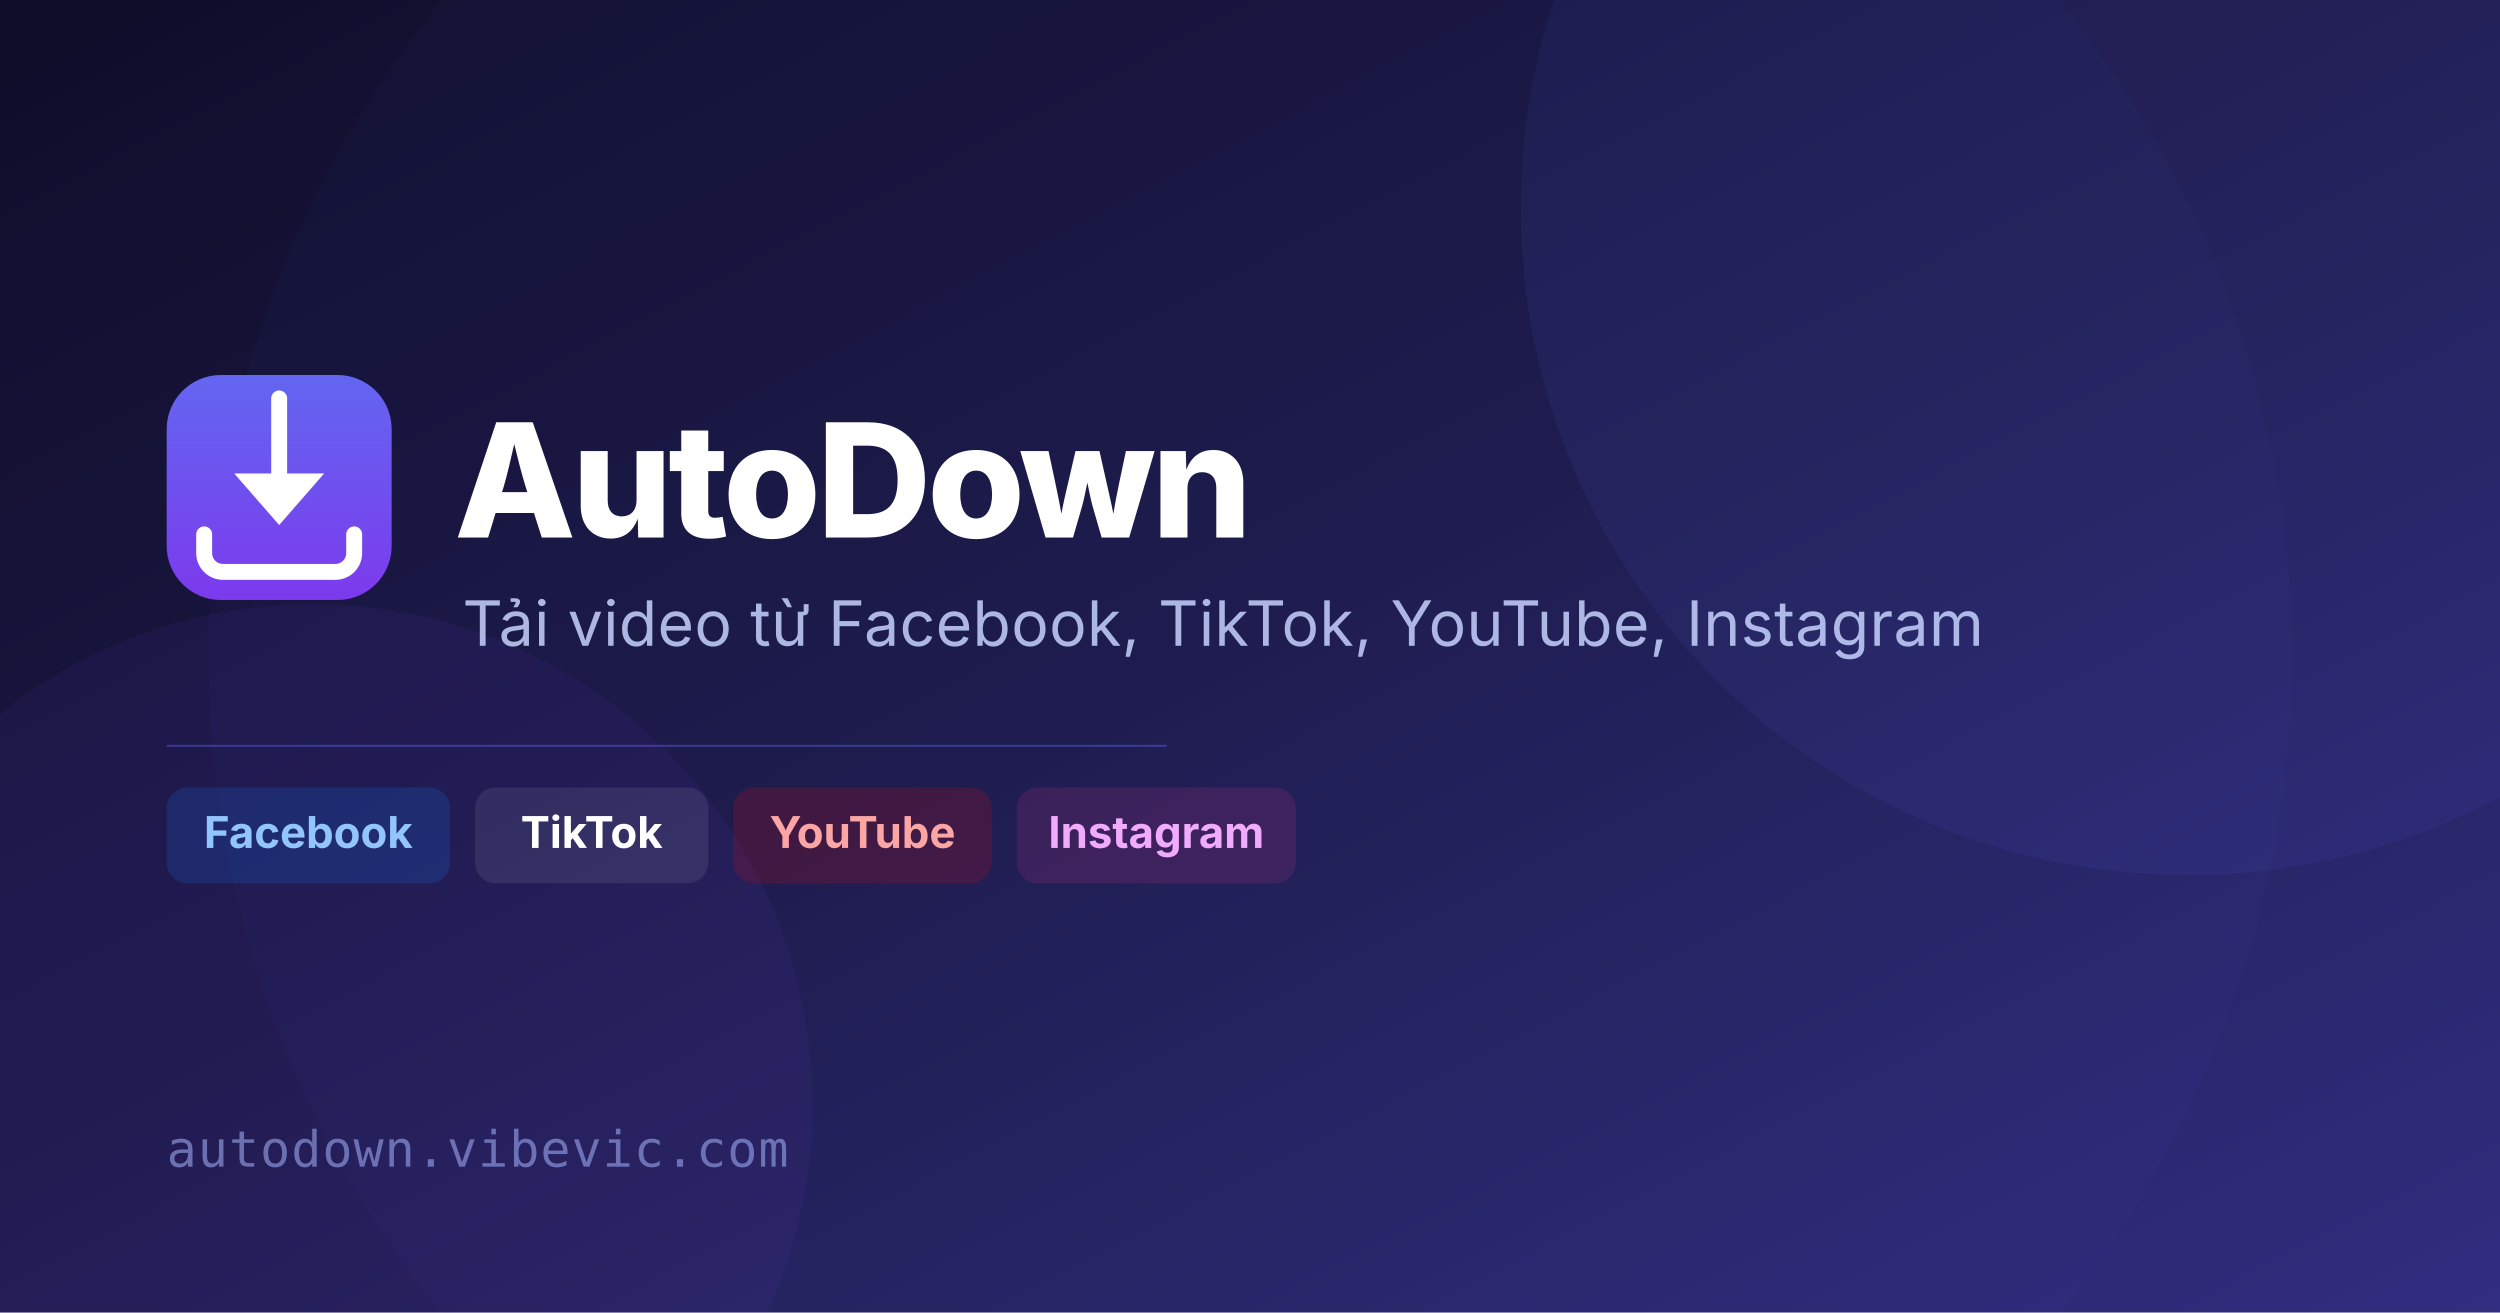
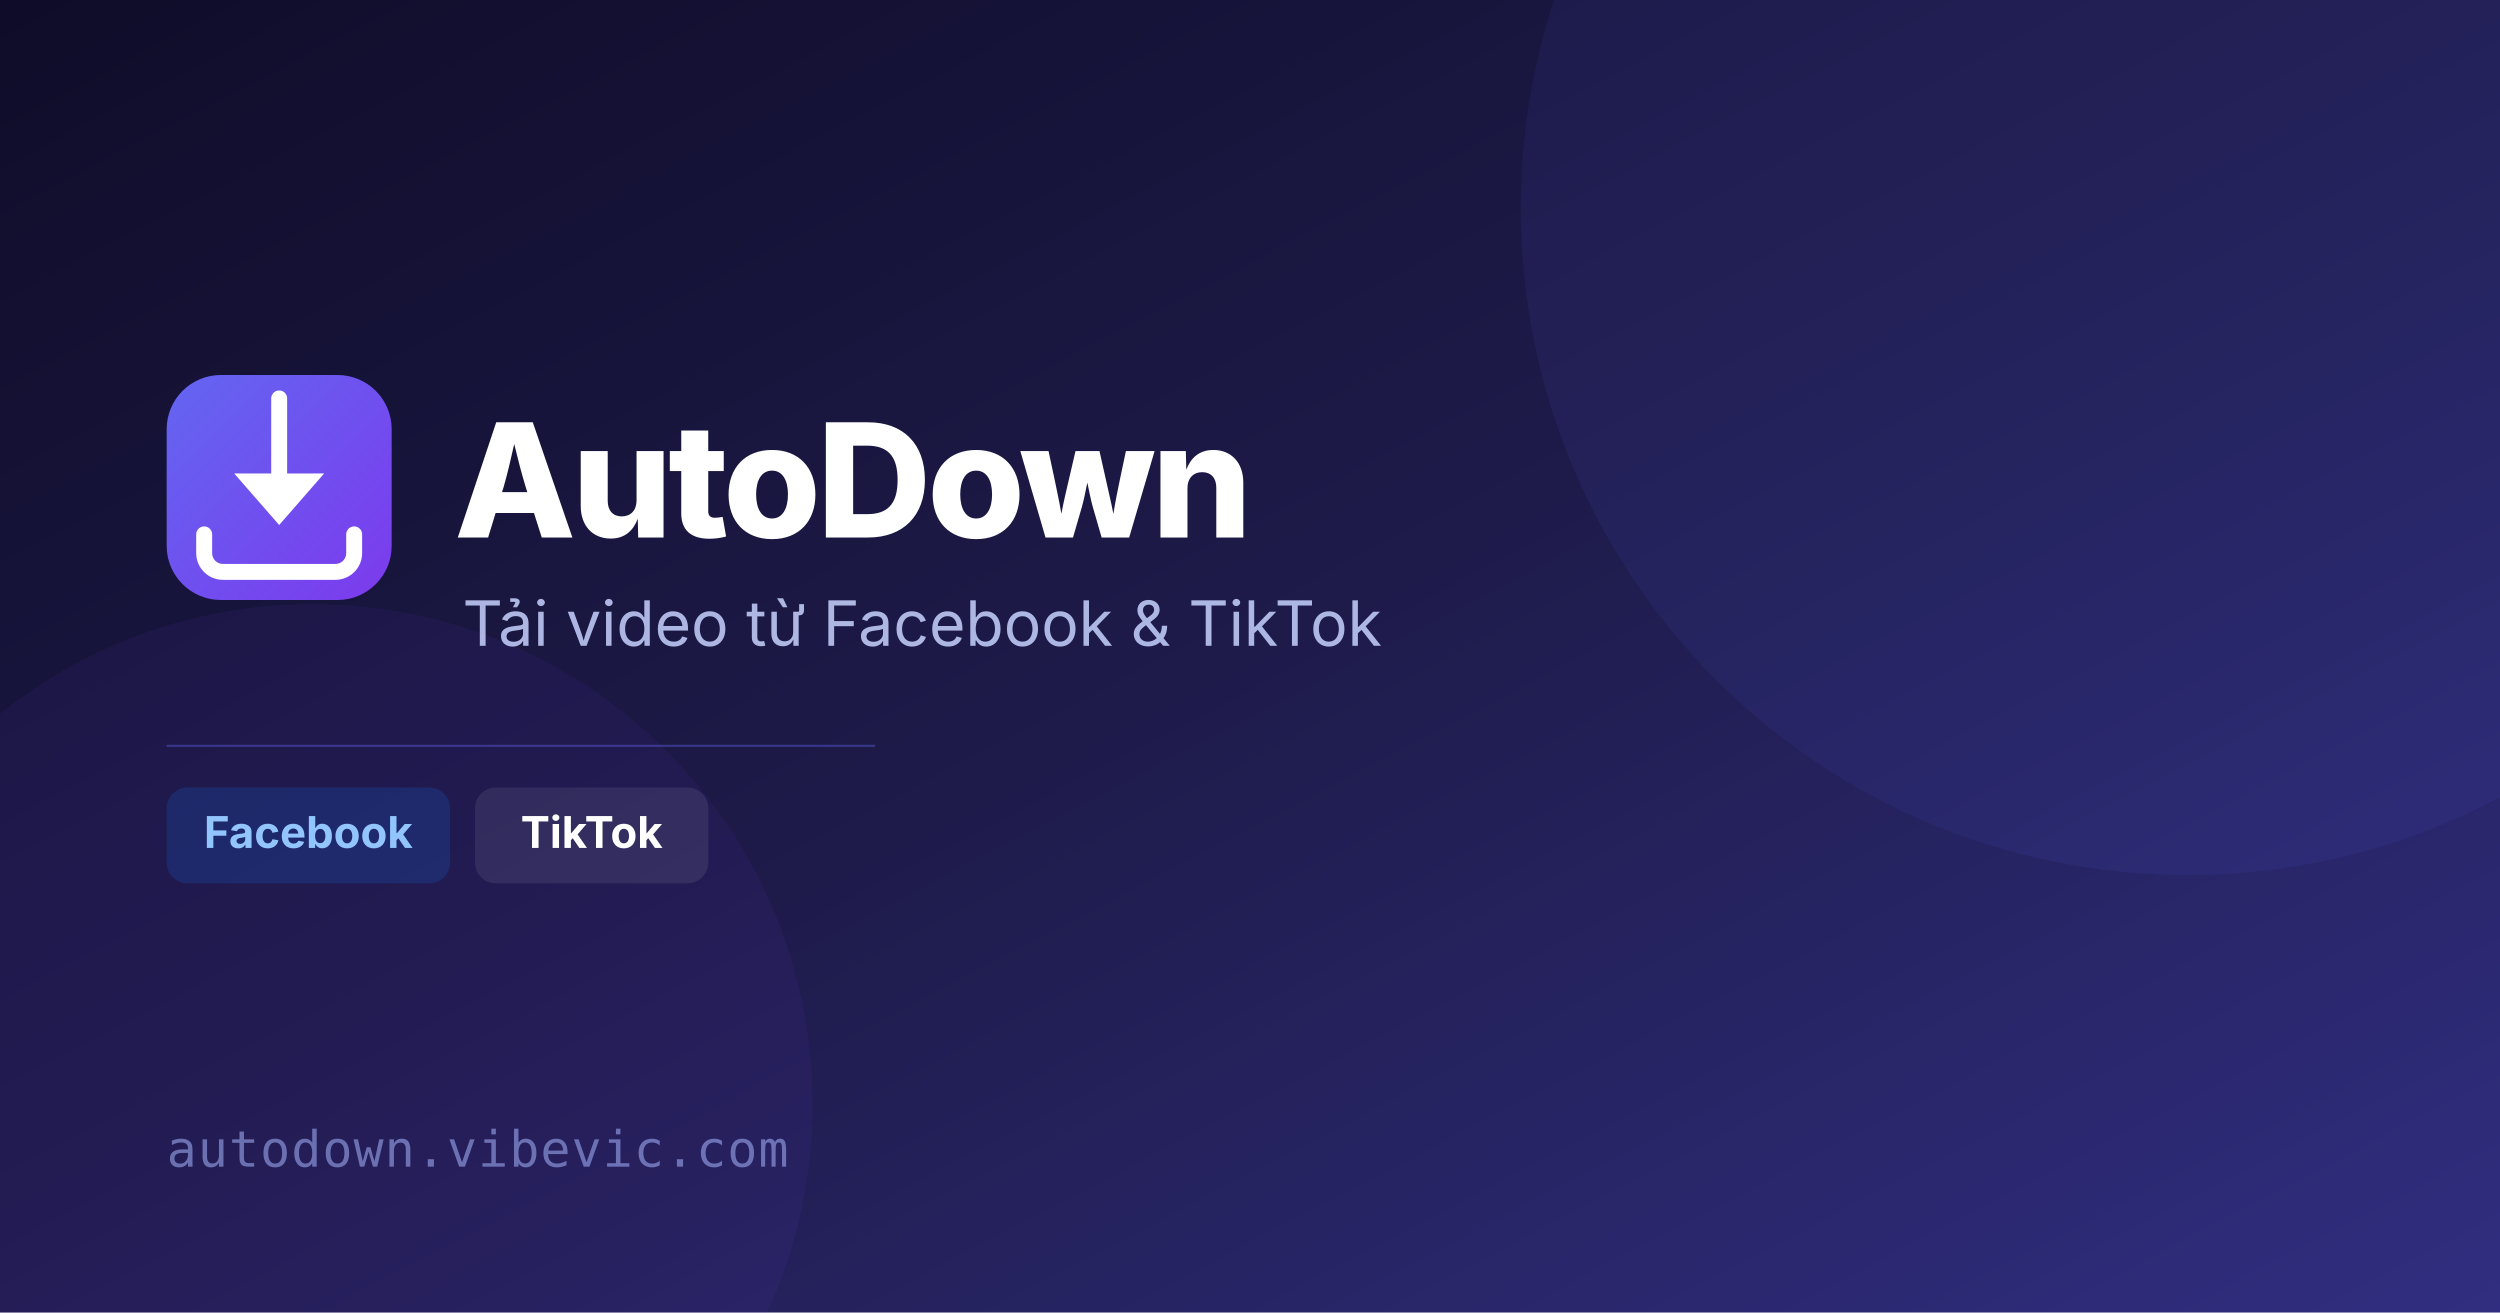
<svg xmlns="http://www.w3.org/2000/svg" width="1200" height="630" viewBox="0 0 1200 630">
  <defs>
    <linearGradient id="bg" x1="0%" y1="0%" x2="100%" y2="100%">
      <stop offset="0%" stop-color="#0f0c29" />
      <stop offset="50%" stop-color="#1e1b4b" />
      <stop offset="100%" stop-color="#312e81" />
    </linearGradient>
-     <linearGradient id="accent" x1="135deg" x2="0%" y2="100%">
+     <linearGradient id="accent" x1="0%" y1="0%" x2="100%" y2="100%">
      <stop offset="0%" stop-color="#6366f1" />
      <stop offset="100%" stop-color="#7c3aed" />
    </linearGradient>
  </defs>
  <rect width="1200" height="630" fill="url(#bg)" />
  <circle cx="1050" cy="100" r="320" fill="rgba(99,102,241,0.08)" />
  <circle cx="150" cy="530" r="240" fill="rgba(124,58,237,0.07)" />
-   <circle cx="600" cy="315" r="500" fill="rgba(99,102,241,0.03)" />
  <rect x="80" y="180" width="108" height="108" rx="26" fill="url(#accent)" />
  <g transform="translate(80,180) scale(4.5)">
    <path d="M4 17v2a2 2 0 0 0 2 2h12a2 2 0 0 0 2-2v-2" stroke="white" stroke-width="1.7" stroke-linecap="round" fill="none" />
-     <path d="M12 2.5v8" stroke="white" stroke-width="1.7" stroke-linecap="round" />
+     <path d="M12 2.5v8.5" stroke="white" stroke-width="1.7" stroke-linecap="round" />
    <path d="M7.2 10.5l4.8 5.5 4.8-5.5z" fill="white" />
  </g>
  <text x="218" y="258" font-family="-apple-system, BlinkMacSystemFont, 'Segoe UI', sans-serif" font-size="76" font-weight="800" fill="white" letter-spacing="-2">AutoDown</text>
-   <text x="222" y="310" font-family="-apple-system, BlinkMacSystemFont, 'Segoe UI', sans-serif" font-size="30" fill="rgba(199,210,254,0.85)" letter-spacing="0.2">Tải video từ Facebook, TikTok, YouTube, Instagram</text>
-   <line x1="80" y1="358" x2="560" y2="358" stroke="rgba(99,102,241,0.4)" stroke-width="1" />
+   <text x="222" y="310" font-family="-apple-system, BlinkMacSystemFont, 'Segoe UI', sans-serif" font-size="30" fill="rgba(199,210,254,0.85)">Tải video từ Facebook &amp; TikTok</text>
+   <line x1="80" y1="358" x2="420" y2="358" stroke="rgba(99,102,241,0.4)" stroke-width="1" />
  <rect x="80" y="378" width="136" height="46" rx="10" fill="rgba(24,119,242,0.18)" />
  <text x="148" y="407" font-family="-apple-system, sans-serif" font-size="21" font-weight="700" fill="#93c5fd" text-anchor="middle">Facebook</text>
  <rect x="228" y="378" width="112" height="46" rx="10" fill="rgba(255,255,255,0.08)" />
  <text x="284" y="407" font-family="-apple-system, sans-serif" font-size="21" font-weight="700" fill="white" text-anchor="middle">TikTok</text>
-   <rect x="352" y="378" width="124" height="46" rx="10" fill="rgba(255,0,0,0.15)" />
-   <text x="414" y="407" font-family="-apple-system, sans-serif" font-size="21" font-weight="700" fill="#fca5a5" text-anchor="middle">YouTube</text>
-   <rect x="488" y="378" width="134" height="46" rx="10" fill="rgba(193,53,132,0.18)" />
-   <text x="555" y="407" font-family="-apple-system, sans-serif" font-size="21" font-weight="700" fill="#f0abfc" text-anchor="middle">Instagram</text>
  <text x="80" y="560" font-family="'SF Mono', 'Fira Code', monospace" font-size="24" fill="rgba(165,180,252,0.55)" letter-spacing="0.5">autodown.vibevic.com</text>
</svg>
